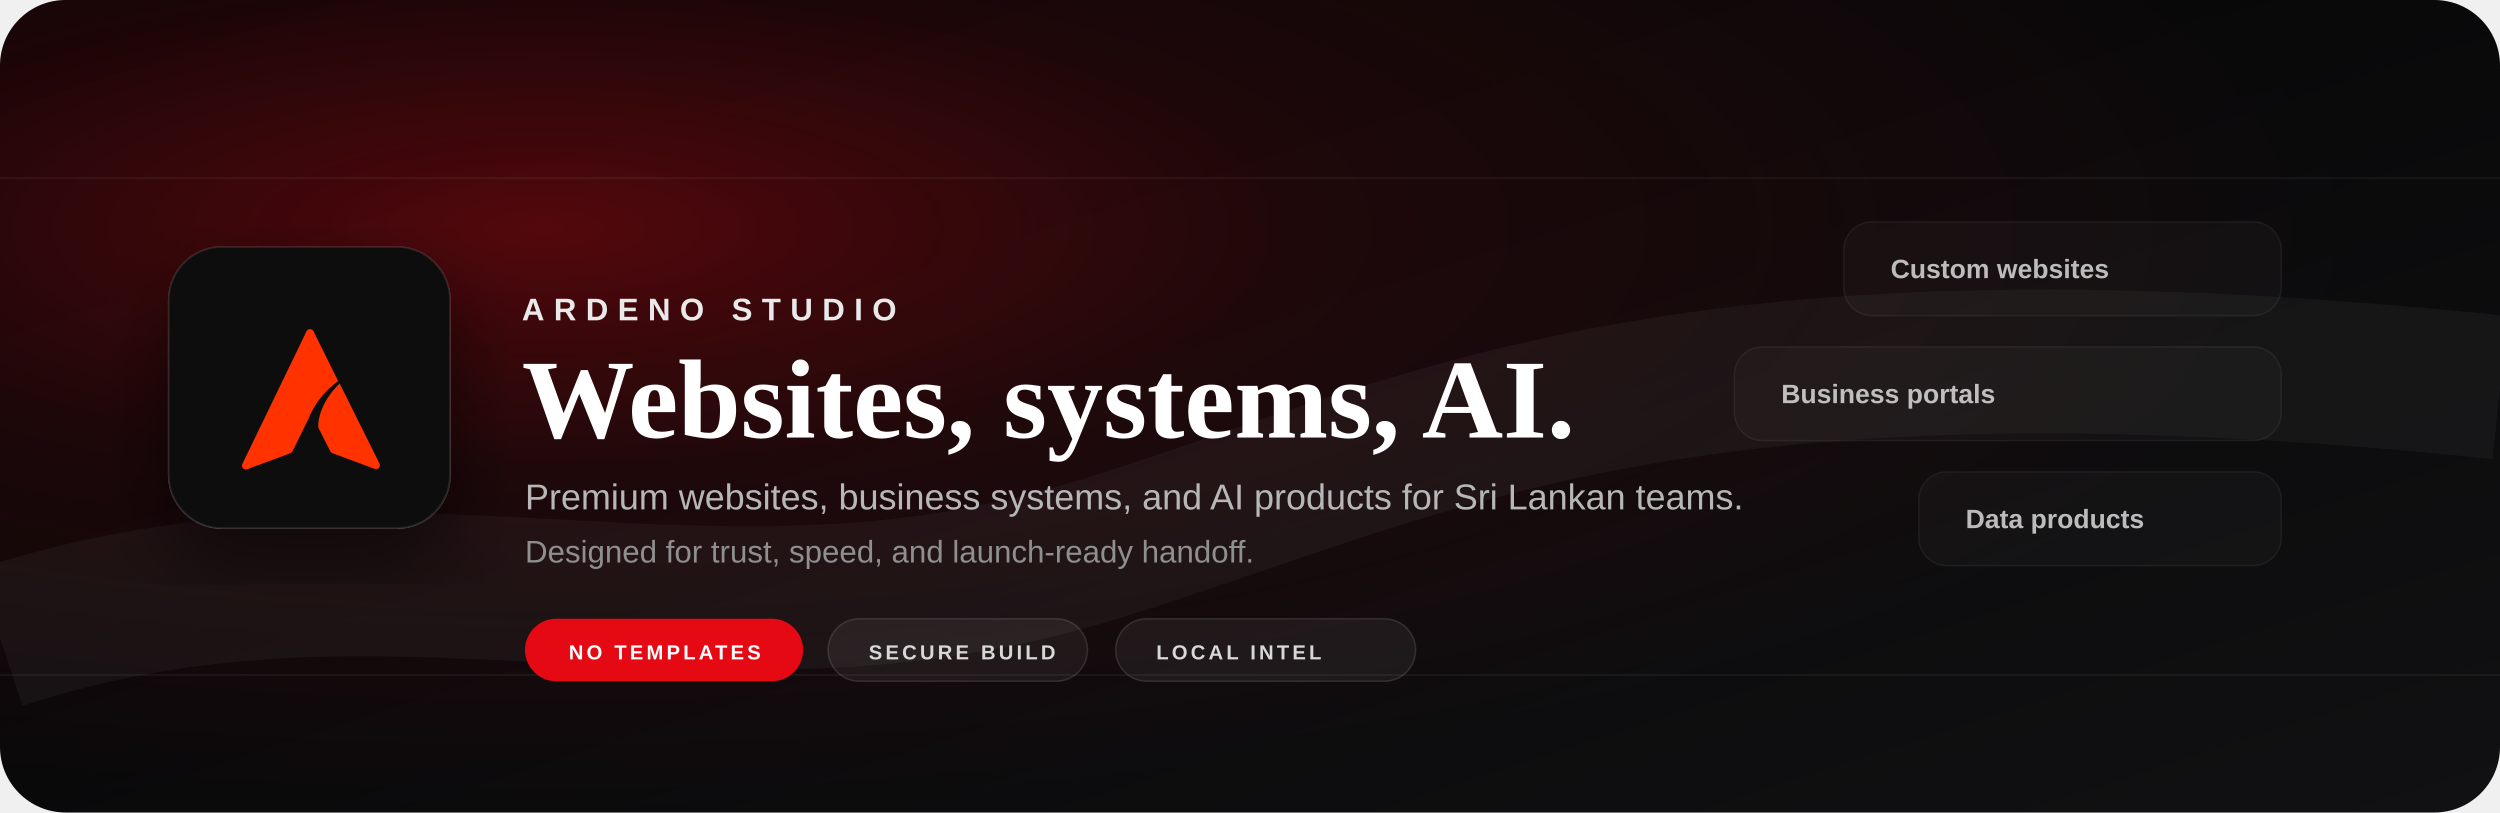
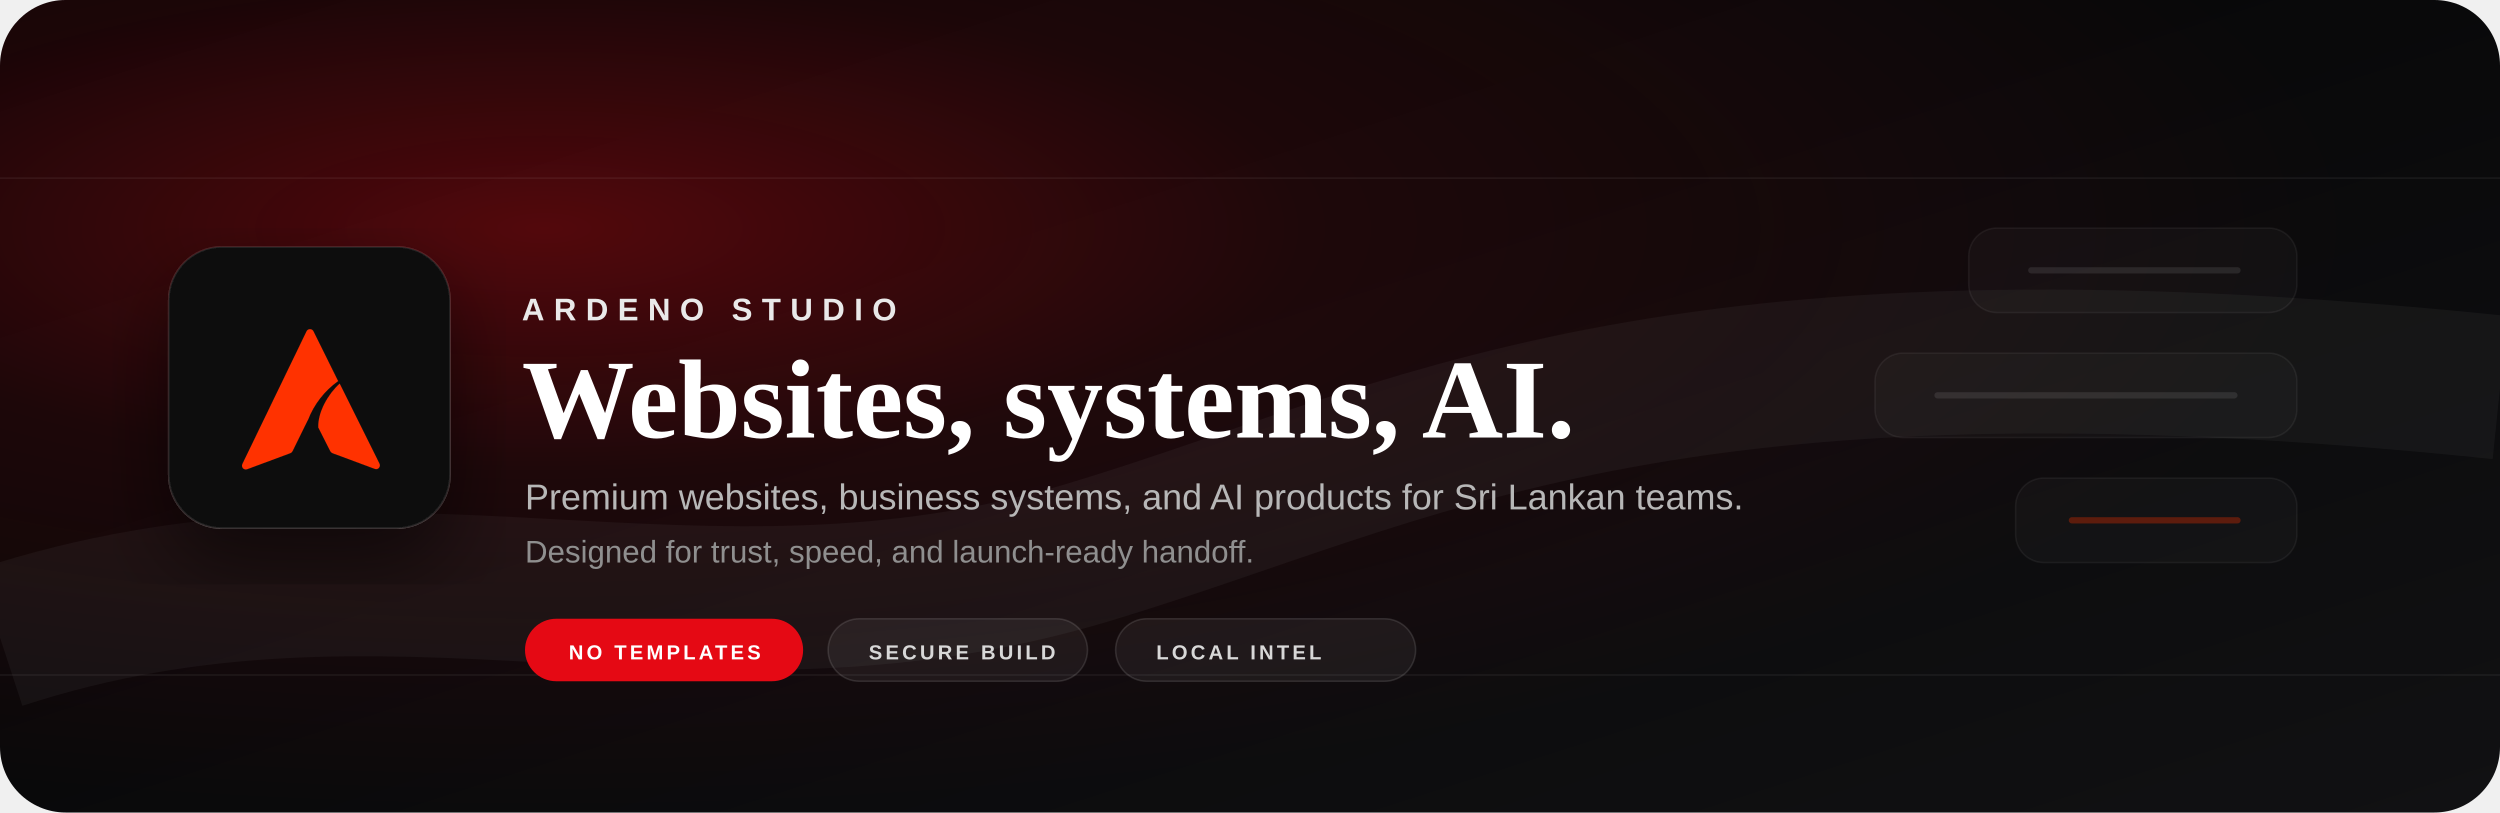
<svg xmlns="http://www.w3.org/2000/svg" width="1600" height="520" viewBox="0 0 1600 520" role="img" aria-labelledby="title desc">
  <defs>
    <linearGradient id="bg" x1="0" x2="1" y1="0" y2="1">
      <stop offset="0" stop-color="#050506" />
      <stop offset="0.42" stop-color="#080809" />
      <stop offset="1" stop-color="#111113" />
    </linearGradient>
    <radialGradient id="redGlow" cx="22%" cy="28%" r="72%">
      <stop offset="0" stop-color="#e50914" stop-opacity="0.34" />
      <stop offset="0.42" stop-color="#e50914" stop-opacity="0.10" />
      <stop offset="1" stop-color="#e50914" stop-opacity="0" />
    </radialGradient>
    <linearGradient id="line" x1="0" x2="1">
      <stop offset="0" stop-color="#e50914" stop-opacity="0.95" />
      <stop offset="0.48" stop-color="#ffffff" stop-opacity="0.20" />
      <stop offset="1" stop-color="#ffffff" stop-opacity="0" />
    </linearGradient>
    <filter id="softShadow" x="-20%" y="-20%" width="140%" height="140%">
      <feDropShadow dx="0" dy="24" stdDeviation="26" flood-color="#000000" flood-opacity="0.55" />
    </filter>
  </defs>
  <rect width="1600" height="520" rx="42" fill="url(#bg)" />
  <rect width="1600" height="520" rx="42" fill="url(#redGlow)" />
  <path d="M0 408 C250 326 446 428 695 354 C908 290 1058 192 1600 248" fill="none" stroke="#ffffff" stroke-opacity="0.04" stroke-width="92" />
  <path d="M0 114 H1600" stroke="#ffffff" stroke-opacity="0.06" />
  <path d="M0 432 H1600" stroke="#ffffff" stroke-opacity="0.06" />
  <path d="M120 132 H760" stroke="url(#line)" stroke-width="2" />
  <g filter="url(#softShadow)">
    <rect x="108" y="158" width="180" height="180" rx="34" fill="#111111" stroke="#ffffff" stroke-opacity="0.10" />
    <path fill="#ff3301" d="M242.9 296.8 217.4 245.5c-7.5 6.7-14.1 18.5-13.7 28.1l7.7 15.2c.3.5.8 1 1.3 1.2l27.2 10.1c2 .8 3.9-1.4 3-3.3ZM197.1 268.8c-.1.1-.2.2-.2.3l-9.7 19.7c-.3.6-.8 1-1.3 1.2l-27.7 10.3c-2.1.8-4-1.3-3.1-3.3l41.1-85c.9-1.8 3.5-1.8 4.4 0l15.8 31.9c-8.7 6.2-15.5 14.9-19.3 24.9Z" />
  </g>
  <text x="334" y="205" fill="#e9e9e9" font-family="Arial, Helvetica, sans-serif" font-size="20" font-weight="700" letter-spacing="6">ARDENO STUDIO</text>
  <text x="334" y="280" fill="#ffffff" font-family="Georgia, 'Times New Roman', serif" font-size="72" font-weight="700">Websites, systems, AI.</text>
  <text x="336" y="326" fill="#b7b7b7" font-family="Arial, Helvetica, sans-serif" font-size="23">Premium websites, business systems, and AI products for Sri Lankan teams.</text>
  <text x="336" y="360" fill="#8f8f8f" font-family="Arial, Helvetica, sans-serif" font-size="20">Designed for trust, speed, and launch-ready handoff.</text>
  <g transform="translate(336 396)">
    <rect width="178" height="40" rx="20" fill="#e50914" />
    <text x="28" y="26" fill="#ffffff" font-family="Arial, Helvetica, sans-serif" font-size="13" font-weight="700" letter-spacing="2">NO TEMPLATES</text>
  </g>
  <g transform="translate(530 396)">
    <rect width="166" height="40" rx="20" fill="#ffffff" fill-opacity="0.055" stroke="#ffffff" stroke-opacity="0.12" />
    <text x="26" y="26" fill="#d8d8d8" font-family="Arial, Helvetica, sans-serif" font-size="13" font-weight="700" letter-spacing="2">SECURE BUILD</text>
  </g>
  <g transform="translate(714 396)">
    <rect width="192" height="40" rx="20" fill="#ffffff" fill-opacity="0.055" stroke="#ffffff" stroke-opacity="0.12" />
    <text x="26" y="26" fill="#d8d8d8" font-family="Arial, Helvetica, sans-serif" font-size="13" font-weight="700" letter-spacing="2">LOCAL INTEL</text>
  </g>
  <g opacity="0.72">
-     <rect x="1180" y="142" width="280" height="60" rx="18" fill="#ffffff" fill-opacity="0.035" stroke="#ffffff" stroke-opacity="0.08" />
-     <text x="1210" y="178" fill="#ffffff" font-family="Arial, Helvetica, sans-serif" font-size="17" font-weight="700">Custom websites</text>
-     <rect x="1110" y="222" width="350" height="60" rx="18" fill="#ffffff" fill-opacity="0.035" stroke="#ffffff" stroke-opacity="0.08" />
-     <text x="1140" y="258" fill="#ffffff" font-family="Arial, Helvetica, sans-serif" font-size="17" font-weight="700">Business portals</text>
-     <rect x="1228" y="302" width="232" height="60" rx="18" fill="#ffffff" fill-opacity="0.035" stroke="#ffffff" stroke-opacity="0.08" />
-     <text x="1258" y="338" fill="#ffffff" font-family="Arial, Helvetica, sans-serif" font-size="17" font-weight="700">Data products</text>
+     <rect x="1260" y="146" width="210" height="54" rx="18" fill="#ffffff" fill-opacity="0.035" stroke="#ffffff" stroke-opacity="0.08" />
+     <rect x="1200" y="226" width="270" height="54" rx="18" fill="#ffffff" fill-opacity="0.035" stroke="#ffffff" stroke-opacity="0.08" />
+     <rect x="1290" y="306" width="180" height="54" rx="18" fill="#ffffff" fill-opacity="0.035" stroke="#ffffff" stroke-opacity="0.08" />
+     <path d="M1300 173 H1432" stroke="#ffffff" stroke-opacity="0.13" stroke-width="4" stroke-linecap="round" />
+     <path d="M1240 253 H1430" stroke="#ffffff" stroke-opacity="0.13" stroke-width="4" stroke-linecap="round" />
+     <path d="M1326 333 H1432" stroke="#ff3301" stroke-opacity="0.44" stroke-width="4" stroke-linecap="round" />
  </g>
</svg>
